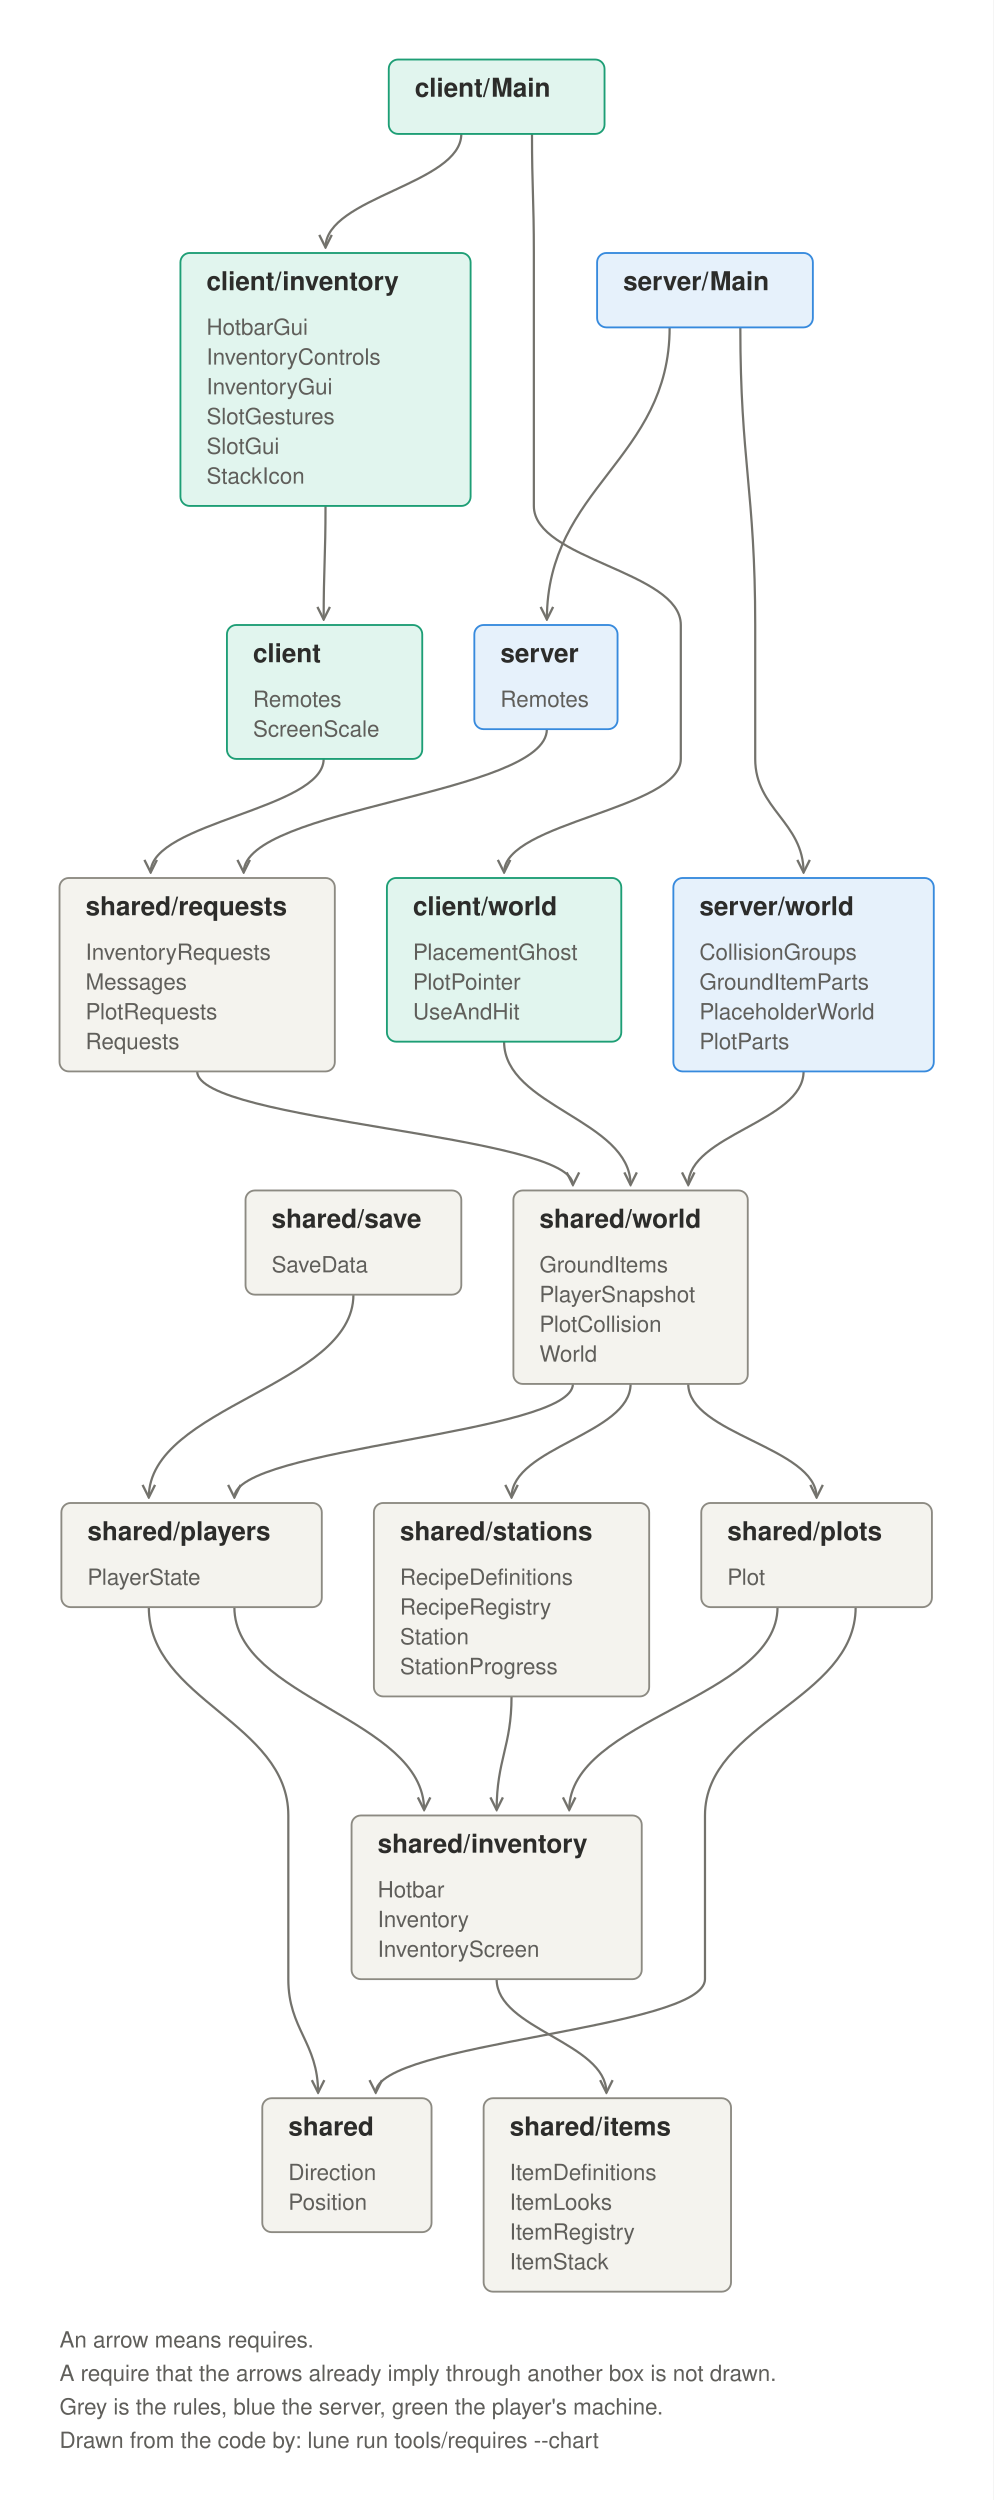
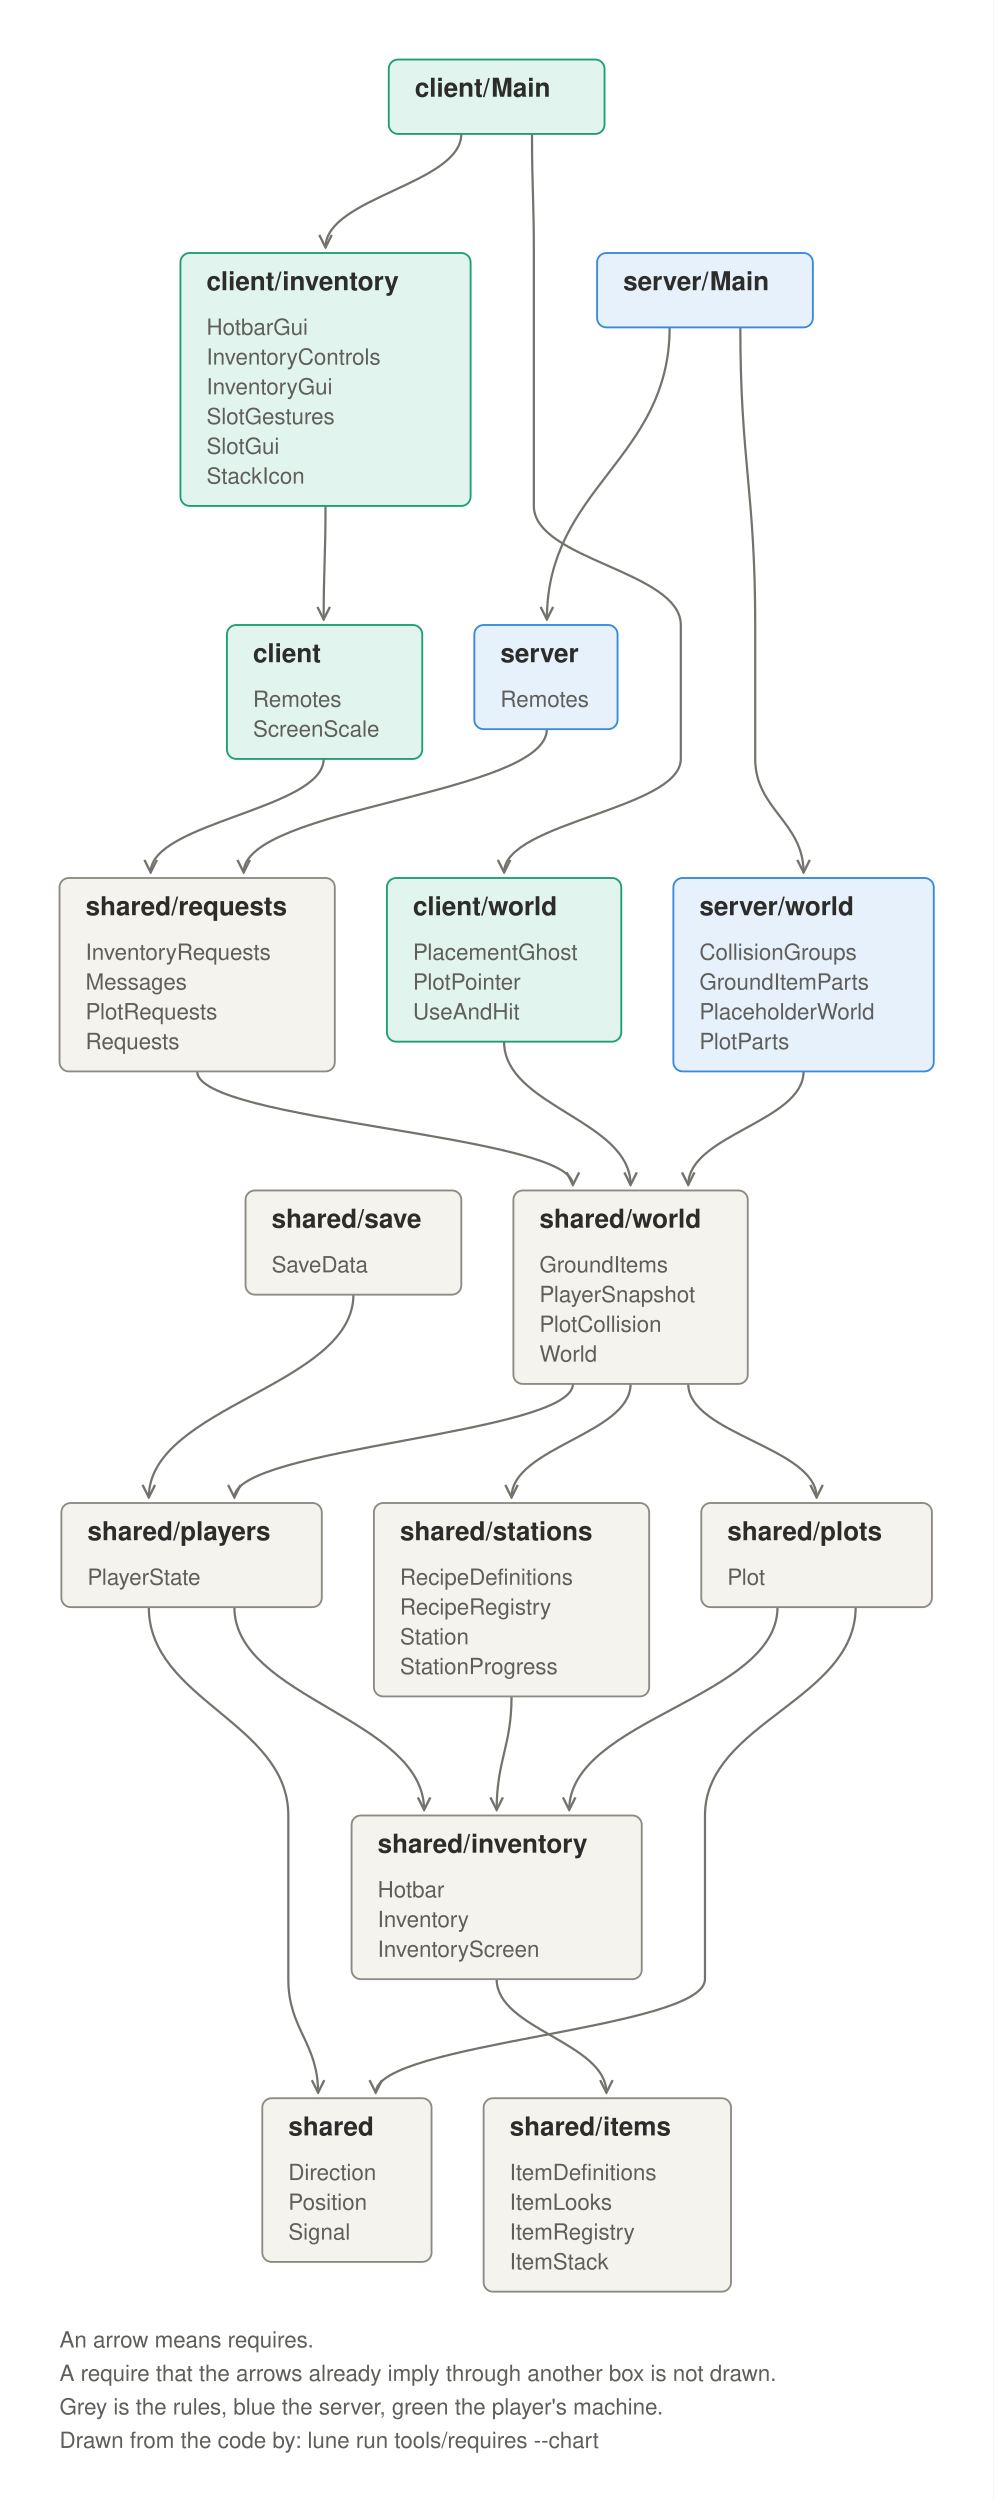
<svg xmlns="http://www.w3.org/2000/svg" viewBox="0 0 534 1344" width="534" height="1344" font-family="Segoe UI, Helvetica, Arial, sans-serif">
  <defs>
    <marker id="arrow" viewBox="0 0 10 10" refX="9" refY="5" markerWidth="7" markerHeight="7" orient="auto">
      <path d="M1 1L9 5L1 9" fill="none" stroke="#73726c" stroke-width="1.5" />
    </marker>
  </defs>
  <rect width="534" height="1344" fill="#ffffff" />
  <path d="M174 408 C174 435 81 442 81 469" fill="none" stroke="#73726c" stroke-width="1.2" marker-end="url(#arrow)" />
  <path d="M248 72 C248 99 175 106 175 133" fill="none" stroke="#73726c" stroke-width="1.2" marker-end="url(#arrow)" />
  <path d="M286 72 C286 101 287 107 287 136 L287 272 C287 301 366 307 366 336 L366 408 C366 435 271 442 271 469" fill="none" stroke="#73726c" stroke-width="1.2" marker-end="url(#arrow)" />
  <path d="M175 272 C175 299 174 306 174 333" fill="none" stroke="#73726c" stroke-width="1.2" marker-end="url(#arrow)" />
  <path d="M271 560 C271 595 339 602 339 637" fill="none" stroke="#73726c" stroke-width="1.2" marker-end="url(#arrow)" />
  <path d="M294 392 C294 427 131 434 131 469" fill="none" stroke="#73726c" stroke-width="1.2" marker-end="url(#arrow)" />
  <path d="M360 176 C360 247 294 262 294 333" fill="none" stroke="#73726c" stroke-width="1.2" marker-end="url(#arrow)" />
  <path d="M398 176 C398 248 406 264 406 336 L406 408 C406 435 432 442 432 469" fill="none" stroke="#73726c" stroke-width="1.2" marker-end="url(#arrow)" />
  <path d="M432 576 C432 603 370 610 370 637" fill="none" stroke="#73726c" stroke-width="1.2" marker-end="url(#arrow)" />
  <path d="M267 1064 C267 1091 326 1098 326 1125" fill="none" stroke="#73726c" stroke-width="1.2" marker-end="url(#arrow)" />
  <path d="M80 864 C80 914 155 926 155 976 L155 1064 C155 1091 171 1098 171 1125" fill="none" stroke="#73726c" stroke-width="1.2" marker-end="url(#arrow)" />
  <path d="M126 864 C126 913 228 924 228 973" fill="none" stroke="#73726c" stroke-width="1.2" marker-end="url(#arrow)" />
  <path d="M460 864 C460 914 379 926 379 976 L379 1064 C379 1091 202 1098 202 1125" fill="none" stroke="#73726c" stroke-width="1.2" marker-end="url(#arrow)" />
  <path d="M418 864 C418 913 306 924 306 973" fill="none" stroke="#73726c" stroke-width="1.2" marker-end="url(#arrow)" />
  <path d="M106 576 C106 603 308 610 308 637" fill="none" stroke="#73726c" stroke-width="1.2" marker-end="url(#arrow)" />
  <path d="M190 696 C190 745 80 756 80 805" fill="none" stroke="#73726c" stroke-width="1.2" marker-end="url(#arrow)" />
  <path d="M275 912 C275 939 267 946 267 973" fill="none" stroke="#73726c" stroke-width="1.2" marker-end="url(#arrow)" />
  <path d="M308 744 C308 771 126 778 126 805" fill="none" stroke="#73726c" stroke-width="1.2" marker-end="url(#arrow)" />
  <path d="M370 744 C370 771 439 778 439 805" fill="none" stroke="#73726c" stroke-width="1.2" marker-end="url(#arrow)" />
  <path d="M339 744 C339 771 275 778 275 805" fill="none" stroke="#73726c" stroke-width="1.2" marker-end="url(#arrow)" />
  <rect x="122" y="336" width="105" height="72" rx="5" fill="#e1f5ee" stroke="#1d9e75" />
  <text x="136" y="356" font-size="14" font-weight="600" fill="#2c2c2a">client</text>
  <text x="136" y="380" font-size="12" fill="#5f5e5a">Remotes</text>
  <text x="136" y="396" font-size="12" fill="#5f5e5a">ScreenScale</text>
  <rect x="209" y="32" width="116" height="40" rx="5" fill="#e1f5ee" stroke="#1d9e75" />
  <text x="223" y="52" font-size="14" font-weight="600" fill="#2c2c2a">client/Main</text>
  <rect x="97" y="136" width="156" height="136" rx="5" fill="#e1f5ee" stroke="#1d9e75" />
  <text x="111" y="156" font-size="14" font-weight="600" fill="#2c2c2a">client/inventory</text>
  <text x="111" y="180" font-size="12" fill="#5f5e5a">HotbarGui</text>
  <text x="111" y="196" font-size="12" fill="#5f5e5a">InventoryControls</text>
  <text x="111" y="212" font-size="12" fill="#5f5e5a">InventoryGui</text>
  <text x="111" y="228" font-size="12" fill="#5f5e5a">SlotGestures</text>
  <text x="111" y="244" font-size="12" fill="#5f5e5a">SlotGui</text>
  <text x="111" y="260" font-size="12" fill="#5f5e5a">StackIcon</text>
  <rect x="208" y="472" width="126" height="88" rx="5" fill="#e1f5ee" stroke="#1d9e75" />
  <text x="222" y="492" font-size="14" font-weight="600" fill="#2c2c2a">client/world</text>
  <text x="222" y="516" font-size="12" fill="#5f5e5a">PlacementGhost</text>
  <text x="222" y="532" font-size="12" fill="#5f5e5a">PlotPointer</text>
  <text x="222" y="548" font-size="12" fill="#5f5e5a">UseAndHit</text>
  <rect x="255" y="336" width="77" height="56" rx="5" fill="#e6f1fb" stroke="#378add" />
  <text x="269" y="356" font-size="14" font-weight="600" fill="#2c2c2a">server</text>
  <text x="269" y="380" font-size="12" fill="#5f5e5a">Remotes</text>
  <rect x="321" y="136" width="116" height="40" rx="5" fill="#e6f1fb" stroke="#378add" />
  <text x="335" y="156" font-size="14" font-weight="600" fill="#2c2c2a">server/Main</text>
  <rect x="362" y="472" width="140" height="104" rx="5" fill="#e6f1fb" stroke="#378add" />
  <text x="376" y="492" font-size="14" font-weight="600" fill="#2c2c2a">server/world</text>
  <text x="376" y="516" font-size="12" fill="#5f5e5a">CollisionGroups</text>
  <text x="376" y="532" font-size="12" fill="#5f5e5a">GroundItemParts</text>
  <text x="376" y="548" font-size="12" fill="#5f5e5a">PlaceholderWorld</text>
  <text x="376" y="564" font-size="12" fill="#5f5e5a">PlotParts</text>
-   <rect x="141" y="1128" width="91" height="72" rx="5" fill="#f4f3ee" stroke="#8c8a82" />
+   <rect x="141" y="1128" width="91" height="88" rx="5" fill="#f4f3ee" stroke="#8c8a82" />
  <text x="155" y="1148" font-size="14" font-weight="600" fill="#2c2c2a">shared</text>
  <text x="155" y="1172" font-size="12" fill="#5f5e5a">Direction</text>
  <text x="155" y="1188" font-size="12" fill="#5f5e5a">Position</text>
+   <text x="155" y="1204" font-size="12" fill="#5f5e5a">Signal</text>
  <rect x="189" y="976" width="156" height="88" rx="5" fill="#f4f3ee" stroke="#8c8a82" />
  <text x="203" y="996" font-size="14" font-weight="600" fill="#2c2c2a">shared/inventory</text>
  <text x="203" y="1020" font-size="12" fill="#5f5e5a">Hotbar</text>
  <text x="203" y="1036" font-size="12" fill="#5f5e5a">Inventory</text>
  <text x="203" y="1052" font-size="12" fill="#5f5e5a">InventoryScreen</text>
  <rect x="260" y="1128" width="133" height="104" rx="5" fill="#f4f3ee" stroke="#8c8a82" />
  <text x="274" y="1148" font-size="14" font-weight="600" fill="#2c2c2a">shared/items</text>
  <text x="274" y="1172" font-size="12" fill="#5f5e5a">ItemDefinitions</text>
  <text x="274" y="1188" font-size="12" fill="#5f5e5a">ItemLooks</text>
  <text x="274" y="1204" font-size="12" fill="#5f5e5a">ItemRegistry</text>
  <text x="274" y="1220" font-size="12" fill="#5f5e5a">ItemStack</text>
  <rect x="33" y="808" width="140" height="56" rx="5" fill="#f4f3ee" stroke="#8c8a82" />
  <text x="47" y="828" font-size="14" font-weight="600" fill="#2c2c2a">shared/players</text>
  <text x="47" y="852" font-size="12" fill="#5f5e5a">PlayerState</text>
  <rect x="377" y="808" width="124" height="56" rx="5" fill="#f4f3ee" stroke="#8c8a82" />
  <text x="391" y="828" font-size="14" font-weight="600" fill="#2c2c2a">shared/plots</text>
  <text x="391" y="852" font-size="12" fill="#5f5e5a">Plot</text>
  <rect x="32" y="472" width="148" height="104" rx="5" fill="#f4f3ee" stroke="#8c8a82" />
  <text x="46" y="492" font-size="14" font-weight="600" fill="#2c2c2a">shared/requests</text>
  <text x="46" y="516" font-size="12" fill="#5f5e5a">InventoryRequests</text>
  <text x="46" y="532" font-size="12" fill="#5f5e5a">Messages</text>
  <text x="46" y="548" font-size="12" fill="#5f5e5a">PlotRequests</text>
  <text x="46" y="564" font-size="12" fill="#5f5e5a">Requests</text>
  <rect x="132" y="640" width="116" height="56" rx="5" fill="#f4f3ee" stroke="#8c8a82" />
  <text x="146" y="660" font-size="14" font-weight="600" fill="#2c2c2a">shared/save</text>
  <text x="146" y="684" font-size="12" fill="#5f5e5a">SaveData</text>
  <rect x="201" y="808" width="148" height="104" rx="5" fill="#f4f3ee" stroke="#8c8a82" />
  <text x="215" y="828" font-size="14" font-weight="600" fill="#2c2c2a">shared/stations</text>
  <text x="215" y="852" font-size="12" fill="#5f5e5a">RecipeDefinitions</text>
  <text x="215" y="868" font-size="12" fill="#5f5e5a">RecipeRegistry</text>
  <text x="215" y="884" font-size="12" fill="#5f5e5a">Station</text>
  <text x="215" y="900" font-size="12" fill="#5f5e5a">StationProgress</text>
  <rect x="276" y="640" width="126" height="104" rx="5" fill="#f4f3ee" stroke="#8c8a82" />
  <text x="290" y="660" font-size="14" font-weight="600" fill="#2c2c2a">shared/world</text>
  <text x="290" y="684" font-size="12" fill="#5f5e5a">GroundItems</text>
  <text x="290" y="700" font-size="12" fill="#5f5e5a">PlayerSnapshot</text>
  <text x="290" y="716" font-size="12" fill="#5f5e5a">PlotCollision</text>
  <text x="290" y="732" font-size="12" fill="#5f5e5a">World</text>
  <text x="32" y="1262" font-size="12" fill="#5f5e5a">An arrow means requires.</text>
  <text x="32" y="1280" font-size="12" fill="#5f5e5a">A require that the arrows already imply through another box is not drawn.</text>
  <text x="32" y="1298" font-size="12" fill="#5f5e5a">Grey is the rules, blue the server, green the player's machine.</text>
  <text x="32" y="1316" font-size="12" fill="#5f5e5a">Drawn from the code by: lune run tools/requires --chart</text>
</svg>
